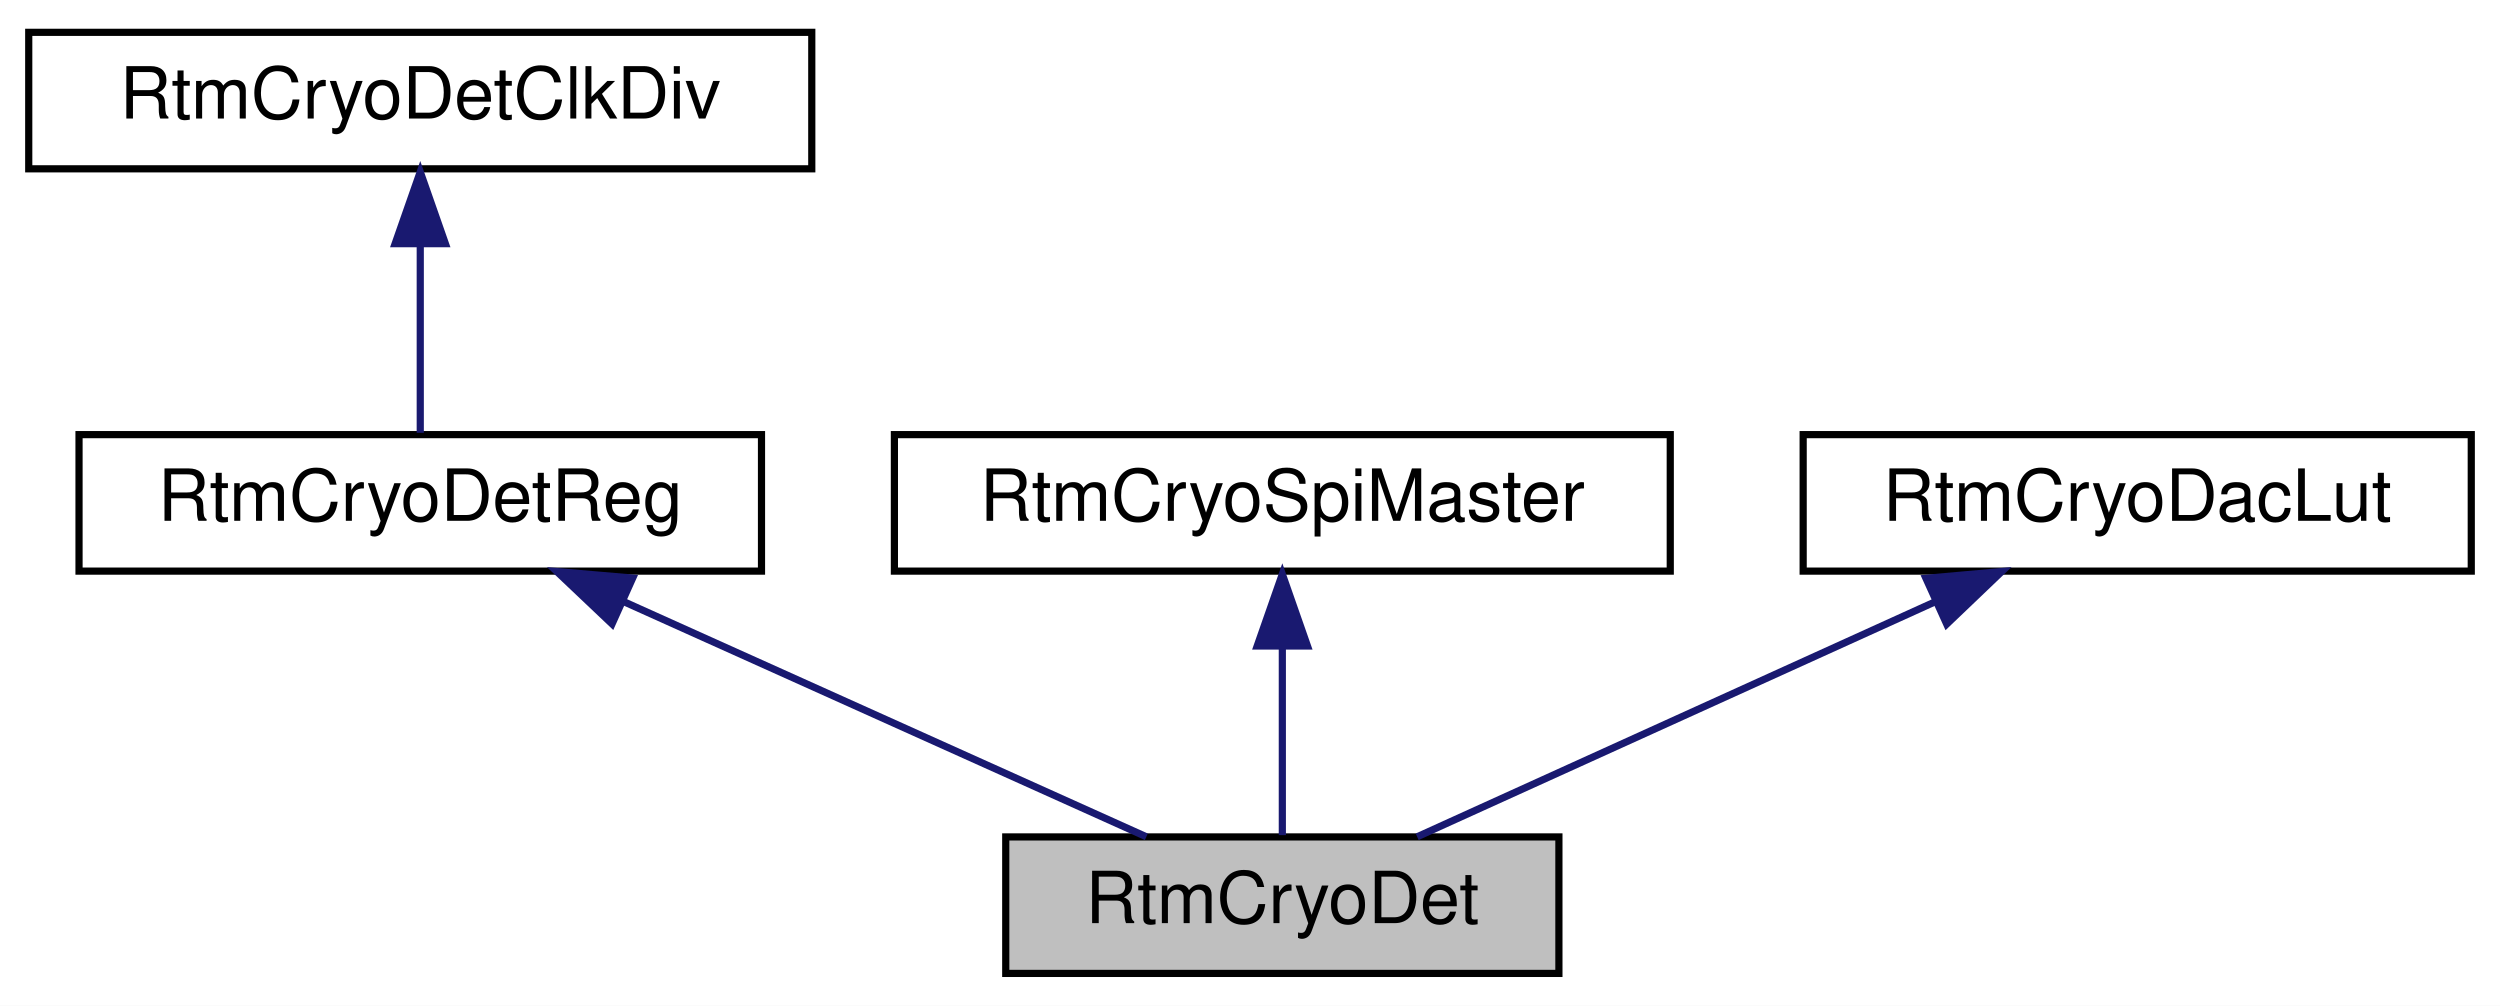
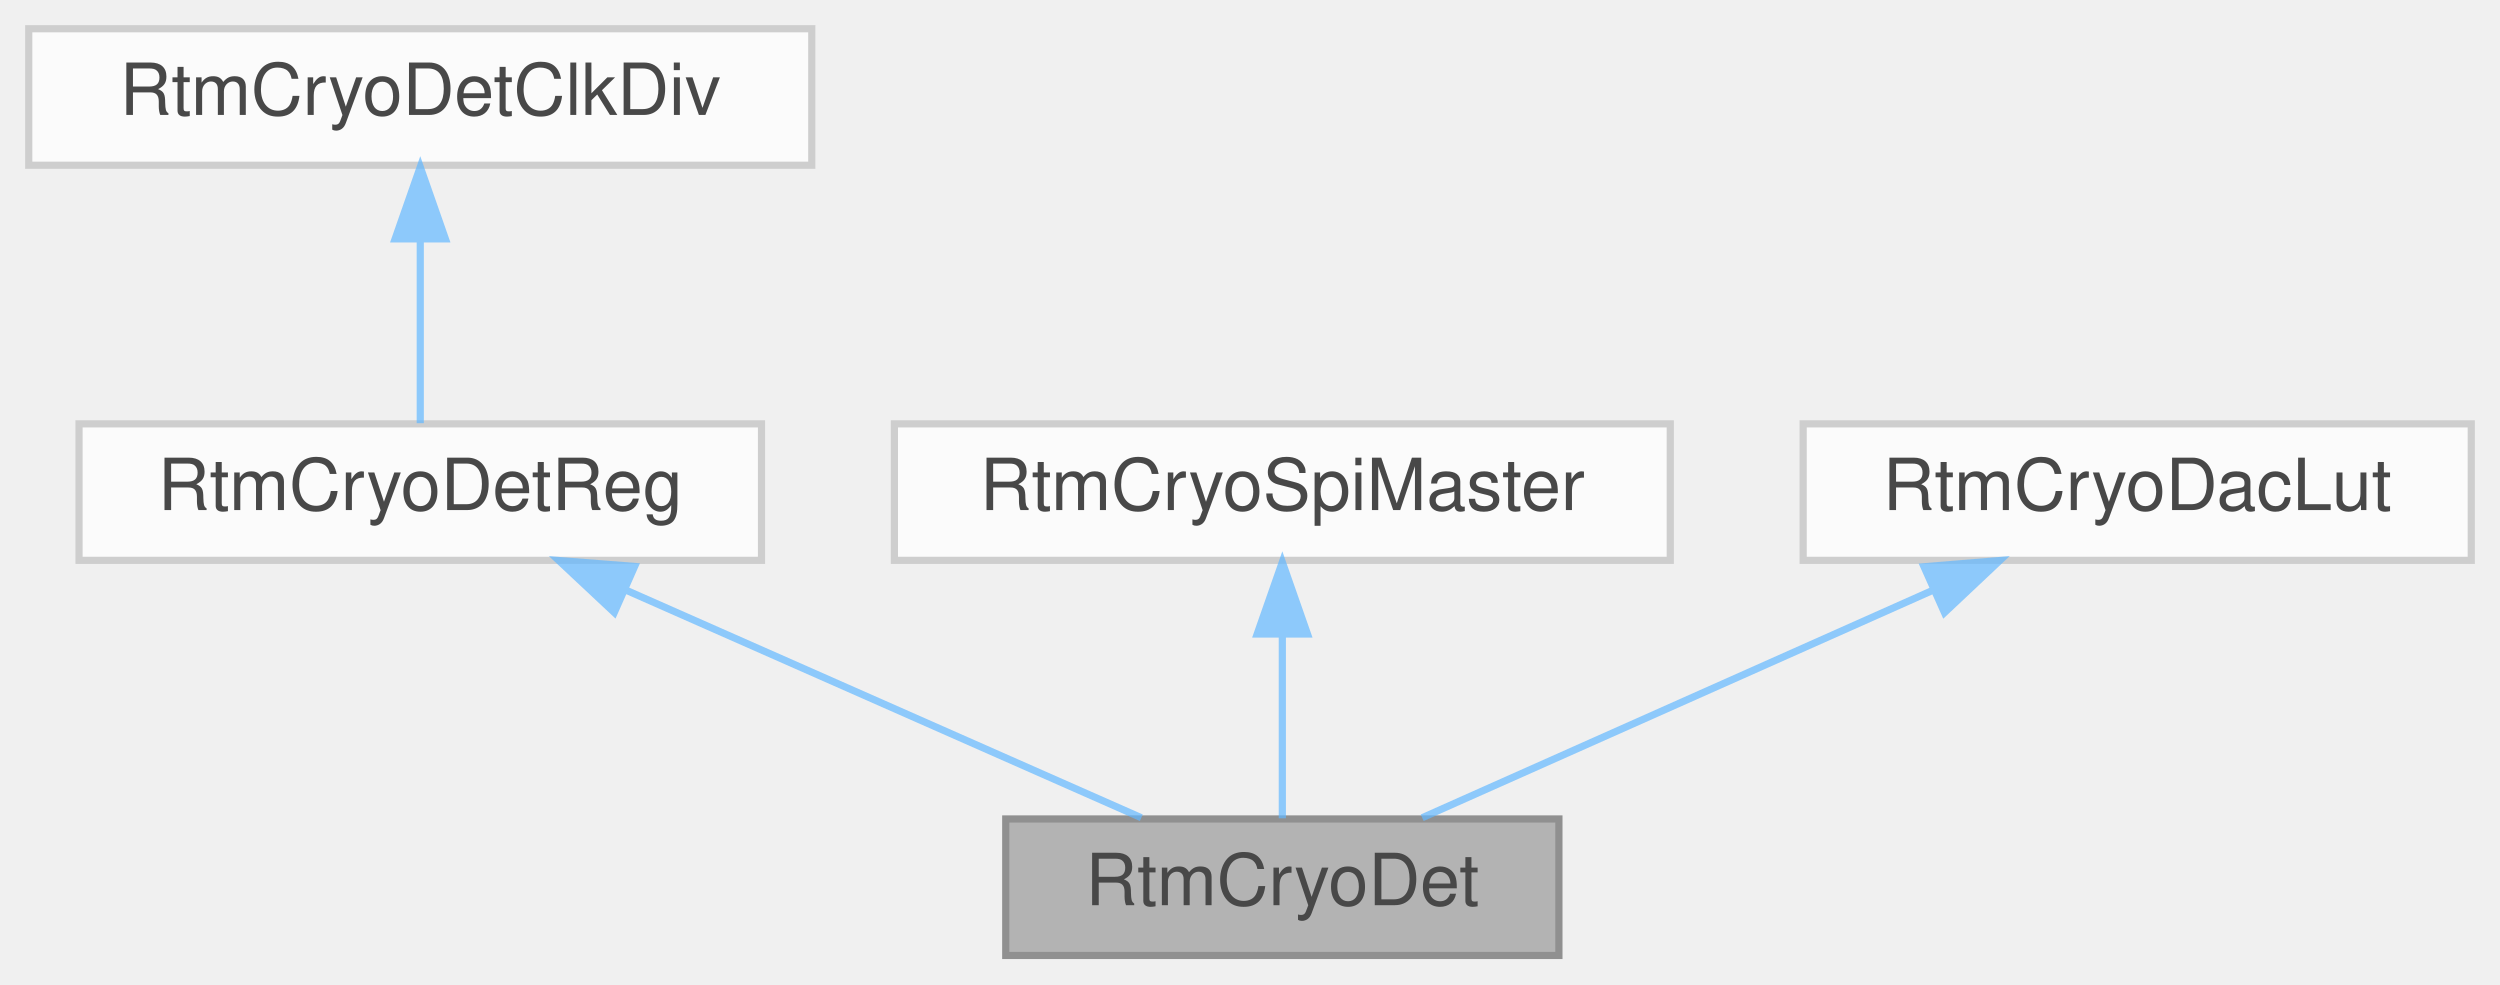
- <svg xmlns="http://www.w3.org/2000/svg" xmlns:xlink="http://www.w3.org/1999/xlink" width="348pt" height="140pt" viewBox="0.00 0.00 348.00 140.00">
-   <g id="graph0" class="graph" transform="scale(1 1) rotate(0) translate(4 136)">
-     <polygon fill="white" stroke="transparent" points="-4,4 -4,-136 344,-136 344,4 -4,4" />
-     <g id="node1" class="node">
-       <g id="a_node1">
-         <a xlink:title=" ">
-           <polygon fill="#bfbfbf" stroke="black" points="136,-0.5 136,-19.5 213,-19.5 213,-0.5 136,-0.5" />
-           <text text-anchor="middle" x="174.5" y="-7.5" font-family="Helvetica,sans-Serif" font-size="10.00">RtmCryoDet</text>
-         </a>
+ <svg xmlns="http://www.w3.org/2000/svg" xmlns:xlink="http://www.w3.org/1999/xlink" width="348pt" height="137pt" viewBox="0.00 0.00 348.00 137.00">
+   <svg id="main" version="1.1" xml:space="preserve">
+     <style type="text/css">
+ .node, .edge {opacity: 0.7;}
+ .node.selected, .edge.selected {opacity: 1;}
+ .edge:hover path { stroke: red; }
+ .edge:hover polygon { stroke: red; fill: red; }
+ </style>
+     <svg id="graph" class="graph">
+       <g id="graph0" class="graph" transform="scale(1 1) rotate(0) translate(4 133)">
+         <g id="Node000001" class="node">
+           <g id="a_Node000001">
+             <a xlink:title=" ">
+               <polygon fill="#999999" stroke="#666666" points="213,-19 136,-19 136,0 213,0 213,-19" />
+               <text text-anchor="middle" x="174.5" y="-7" font-family="Helvetica,sans-Serif" font-size="10.00">RtmCryoDet</text>
+             </a>
+           </g>
+         </g>
+         <g id="Node000002" class="node">
+           <g id="a_Node000002">
+             <a xlink:href="classRtmCryoDetReg.html" target="_top" xlink:title=" ">
+               <polygon fill="white" stroke="#bfbfbf" points="102,-74 7,-74 7,-55 102,-55 102,-74" />
+               <text text-anchor="middle" x="54.5" y="-62" font-family="Helvetica,sans-Serif" font-size="10.00">RtmCryoDetReg</text>
+             </a>
+           </g>
+         </g>
+         <g id="edge1_Node000001_Node000002" class="edge">
+           <g id="a_edge1_Node000001_Node000002">
+             <a xlink:title=" ">
+               <path fill="none" stroke="#63b8ff" d="M83.03,-50.9C105.2,-41.11 135.35,-27.79 154.87,-19.17" />
+               <polygon fill="#63b8ff" stroke="#63b8ff" points="81.51,-47.74 73.78,-54.98 84.34,-54.15 81.51,-47.74" />
+             </a>
+           </g>
+         </g>
+         <g id="Node000003" class="node">
+           <g id="a_Node000003">
+             <a xlink:href="classRtmCryoDetClkDiv.html" target="_top" xlink:title=" ">
+               <polygon fill="white" stroke="#bfbfbf" points="109,-129 0,-129 0,-110 109,-110 109,-129" />
+               <text text-anchor="middle" x="54.5" y="-117" font-family="Helvetica,sans-Serif" font-size="10.00">RtmCryoDetClkDiv</text>
+             </a>
+           </g>
+         </g>
+         <g id="edge2_Node000002_Node000003" class="edge">
+           <g id="a_edge2_Node000002_Node000003">
+             <a xlink:title=" ">
+               <path fill="none" stroke="#63b8ff" d="M54.5,-99.66C54.5,-90.93 54.5,-80.99 54.5,-74.09" />
+               <polygon fill="#63b8ff" stroke="#63b8ff" points="51,-99.75 54.5,-109.75 58,-99.75 51,-99.75" />
+             </a>
+           </g>
+         </g>
+         <g id="Node000004" class="node">
+           <g id="a_Node000004">
+             <a xlink:href="classRtmCryoSpiMaster.html" target="_top" xlink:title=" ">
+               <polygon fill="white" stroke="#bfbfbf" points="228.5,-74 120.5,-74 120.5,-55 228.5,-55 228.5,-74" />
+               <text text-anchor="middle" x="174.5" y="-62" font-family="Helvetica,sans-Serif" font-size="10.00">RtmCryoSpiMaster</text>
+             </a>
+           </g>
+         </g>
+         <g id="edge3_Node000001_Node000004" class="edge">
+           <g id="a_edge3_Node000001_Node000004">
+             <a xlink:title=" ">
+               <path fill="none" stroke="#63b8ff" d="M174.5,-44.66C174.5,-35.93 174.5,-25.99 174.5,-19.09" />
+               <polygon fill="#63b8ff" stroke="#63b8ff" points="171,-44.75 174.5,-54.75 178,-44.75 171,-44.75" />
+             </a>
+           </g>
+         </g>
+         <g id="Node000005" class="node">
+           <g id="a_Node000005">
+             <a xlink:href="classRtmCryoDacLut.html" target="_top" xlink:title=" ">
+               <polygon fill="white" stroke="#bfbfbf" points="340,-74 247,-74 247,-55 340,-55 340,-74" />
+               <text text-anchor="middle" x="293.5" y="-62" font-family="Helvetica,sans-Serif" font-size="10.00">RtmCryoDacLut</text>
+             </a>
+           </g>
+         </g>
+         <g id="edge4_Node000001_Node000005" class="edge">
+           <g id="a_edge4_Node000001_Node000005">
+             <a xlink:title=" ">
+               <path fill="none" stroke="#63b8ff" d="M265.2,-50.9C243.22,-41.11 213.32,-27.79 193.97,-19.17" />
+               <polygon fill="#63b8ff" stroke="#63b8ff" points="263.82,-54.11 274.38,-54.98 266.67,-47.72 263.82,-54.11" />
+             </a>
+           </g>
+         </g>
      </g>
-     </g>
-     <g id="node2" class="node">
-       <g id="a_node2">
-         <a xlink:href="classRtmCryoDetReg.html" target="_top" xlink:title=" ">
-           <polygon fill="white" stroke="black" points="7,-56.5 7,-75.5 102,-75.5 102,-56.5 7,-56.5" />
-           <text text-anchor="middle" x="54.5" y="-63.5" font-family="Helvetica,sans-Serif" font-size="10.00">RtmCryoDetReg</text>
-         </a>
-       </g>
-     </g>
-     <g id="edge1" class="edge">
-       <path fill="none" stroke="midnightblue" d="M82.87,-52.23C105.32,-42.13 136.04,-28.31 155.57,-19.52" />
-       <polygon fill="midnightblue" stroke="midnightblue" points="81.2,-49.15 73.51,-56.44 84.07,-55.53 81.2,-49.15" />
-     </g>
-     <g id="node3" class="node">
-       <g id="a_node3">
-         <a xlink:href="classRtmCryoDetClkDiv.html" target="_top" xlink:title=" ">
-           <polygon fill="white" stroke="black" points="0,-112.5 0,-131.5 109,-131.5 109,-112.5 0,-112.5" />
-           <text text-anchor="middle" x="54.5" y="-119.5" font-family="Helvetica,sans-Serif" font-size="10.00">RtmCryoDetClkDiv</text>
-         </a>
-       </g>
-     </g>
-     <g id="edge2" class="edge">
-       <path fill="none" stroke="midnightblue" d="M54.5,-101.8C54.5,-92.91 54.5,-82.78 54.5,-75.75" />
-       <polygon fill="midnightblue" stroke="midnightblue" points="51,-102.08 54.5,-112.08 58,-102.08 51,-102.08" />
-     </g>
-     <g id="node4" class="node">
-       <g id="a_node4">
-         <a xlink:href="classRtmCryoSpiMaster.html" target="_top" xlink:title=" ">
-           <polygon fill="white" stroke="black" points="120.5,-56.5 120.5,-75.5 228.5,-75.5 228.5,-56.5 120.5,-56.5" />
-           <text text-anchor="middle" x="174.5" y="-63.5" font-family="Helvetica,sans-Serif" font-size="10.00">RtmCryoSpiMaster</text>
-         </a>
-       </g>
-     </g>
-     <g id="edge3" class="edge">
-       <path fill="none" stroke="midnightblue" d="M174.5,-45.8C174.5,-36.91 174.5,-26.78 174.5,-19.75" />
-       <polygon fill="midnightblue" stroke="midnightblue" points="171,-46.08 174.5,-56.08 178,-46.08 171,-46.08" />
-     </g>
-     <g id="node5" class="node">
-       <g id="a_node5">
-         <a xlink:href="classRtmCryoDacLut.html" target="_top" xlink:title=" ">
-           <polygon fill="white" stroke="black" points="247,-56.5 247,-75.5 340,-75.5 340,-56.5 247,-56.5" />
-           <text text-anchor="middle" x="293.5" y="-63.5" font-family="Helvetica,sans-Serif" font-size="10.00">RtmCryoDacLut</text>
-         </a>
-       </g>
-     </g>
-     <g id="edge4" class="edge">
-       <path fill="none" stroke="midnightblue" d="M265.36,-52.23C243.1,-42.13 212.64,-28.31 193.27,-19.52" />
-       <polygon fill="midnightblue" stroke="midnightblue" points="264.09,-55.5 274.64,-56.44 266.98,-49.12 264.09,-55.5" />
-     </g>
-   </g>
+     </svg>
+   </svg>
+   <style type="text/css">
+ 
+ [data-mouse-over-selected='false'] { opacity: 0.7; }
+ [data-mouse-over-selected='true']  { opacity: 1.0; }
+ 
+ </style>
</svg>
